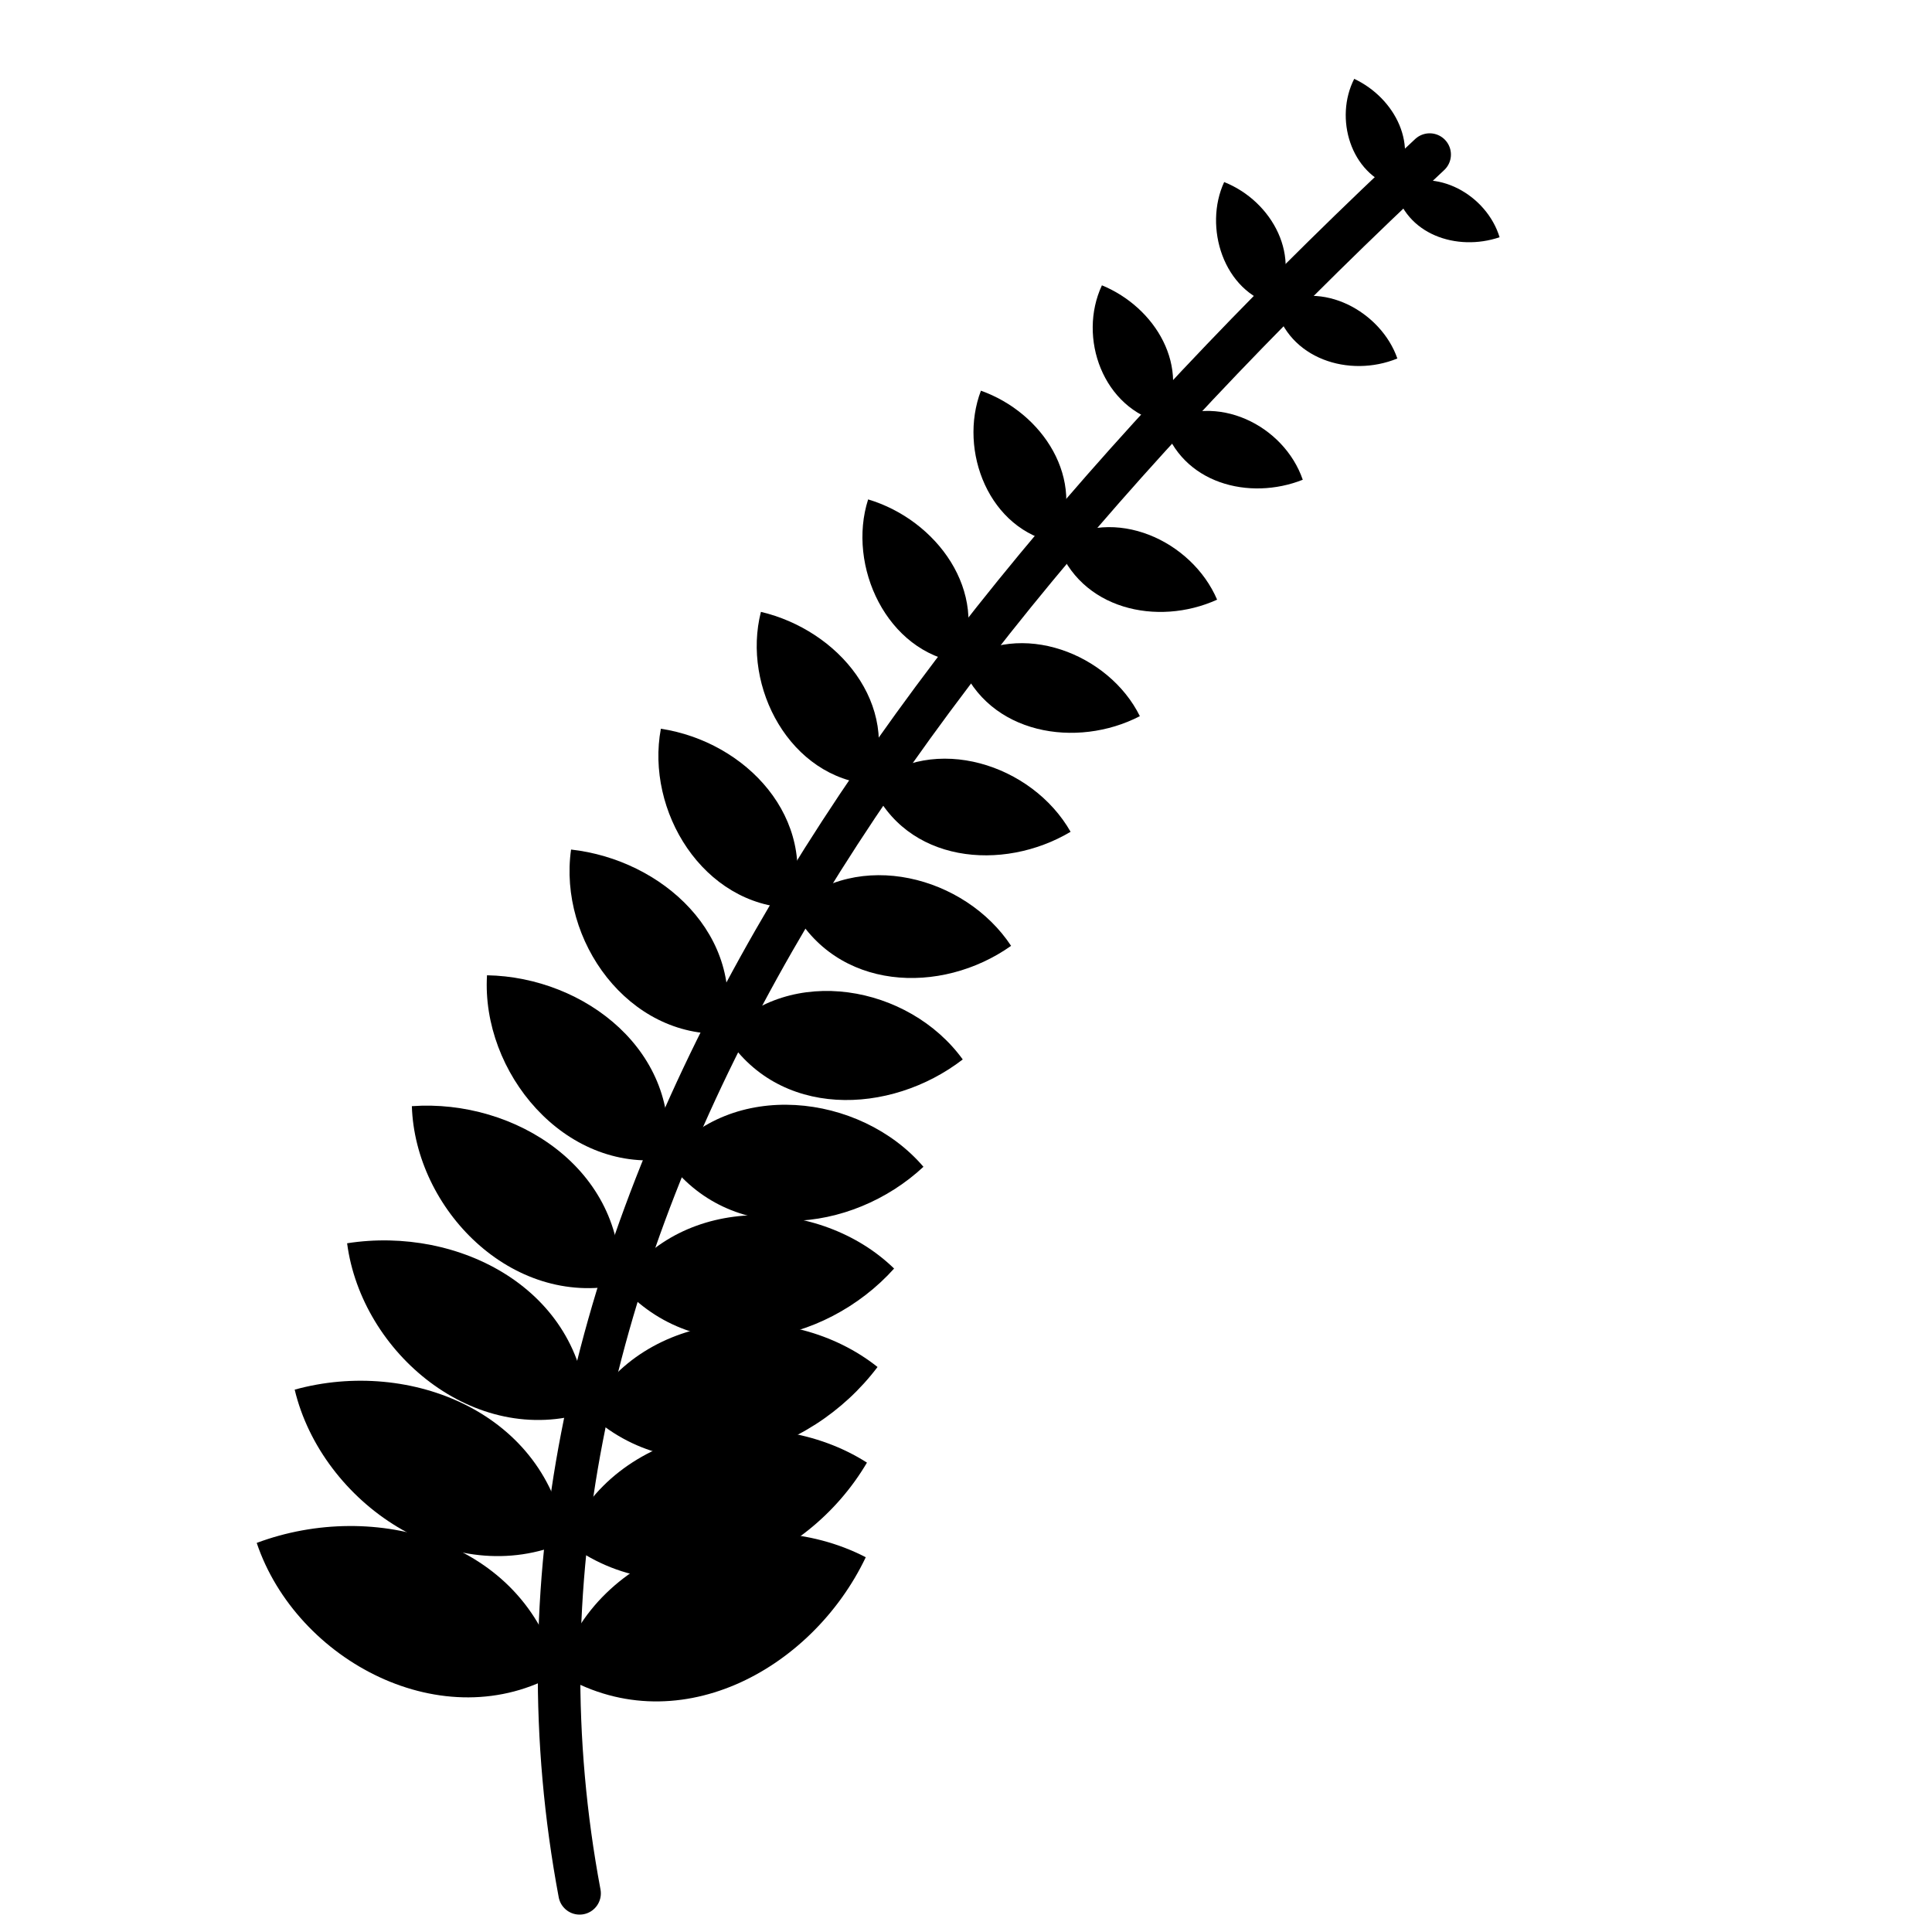
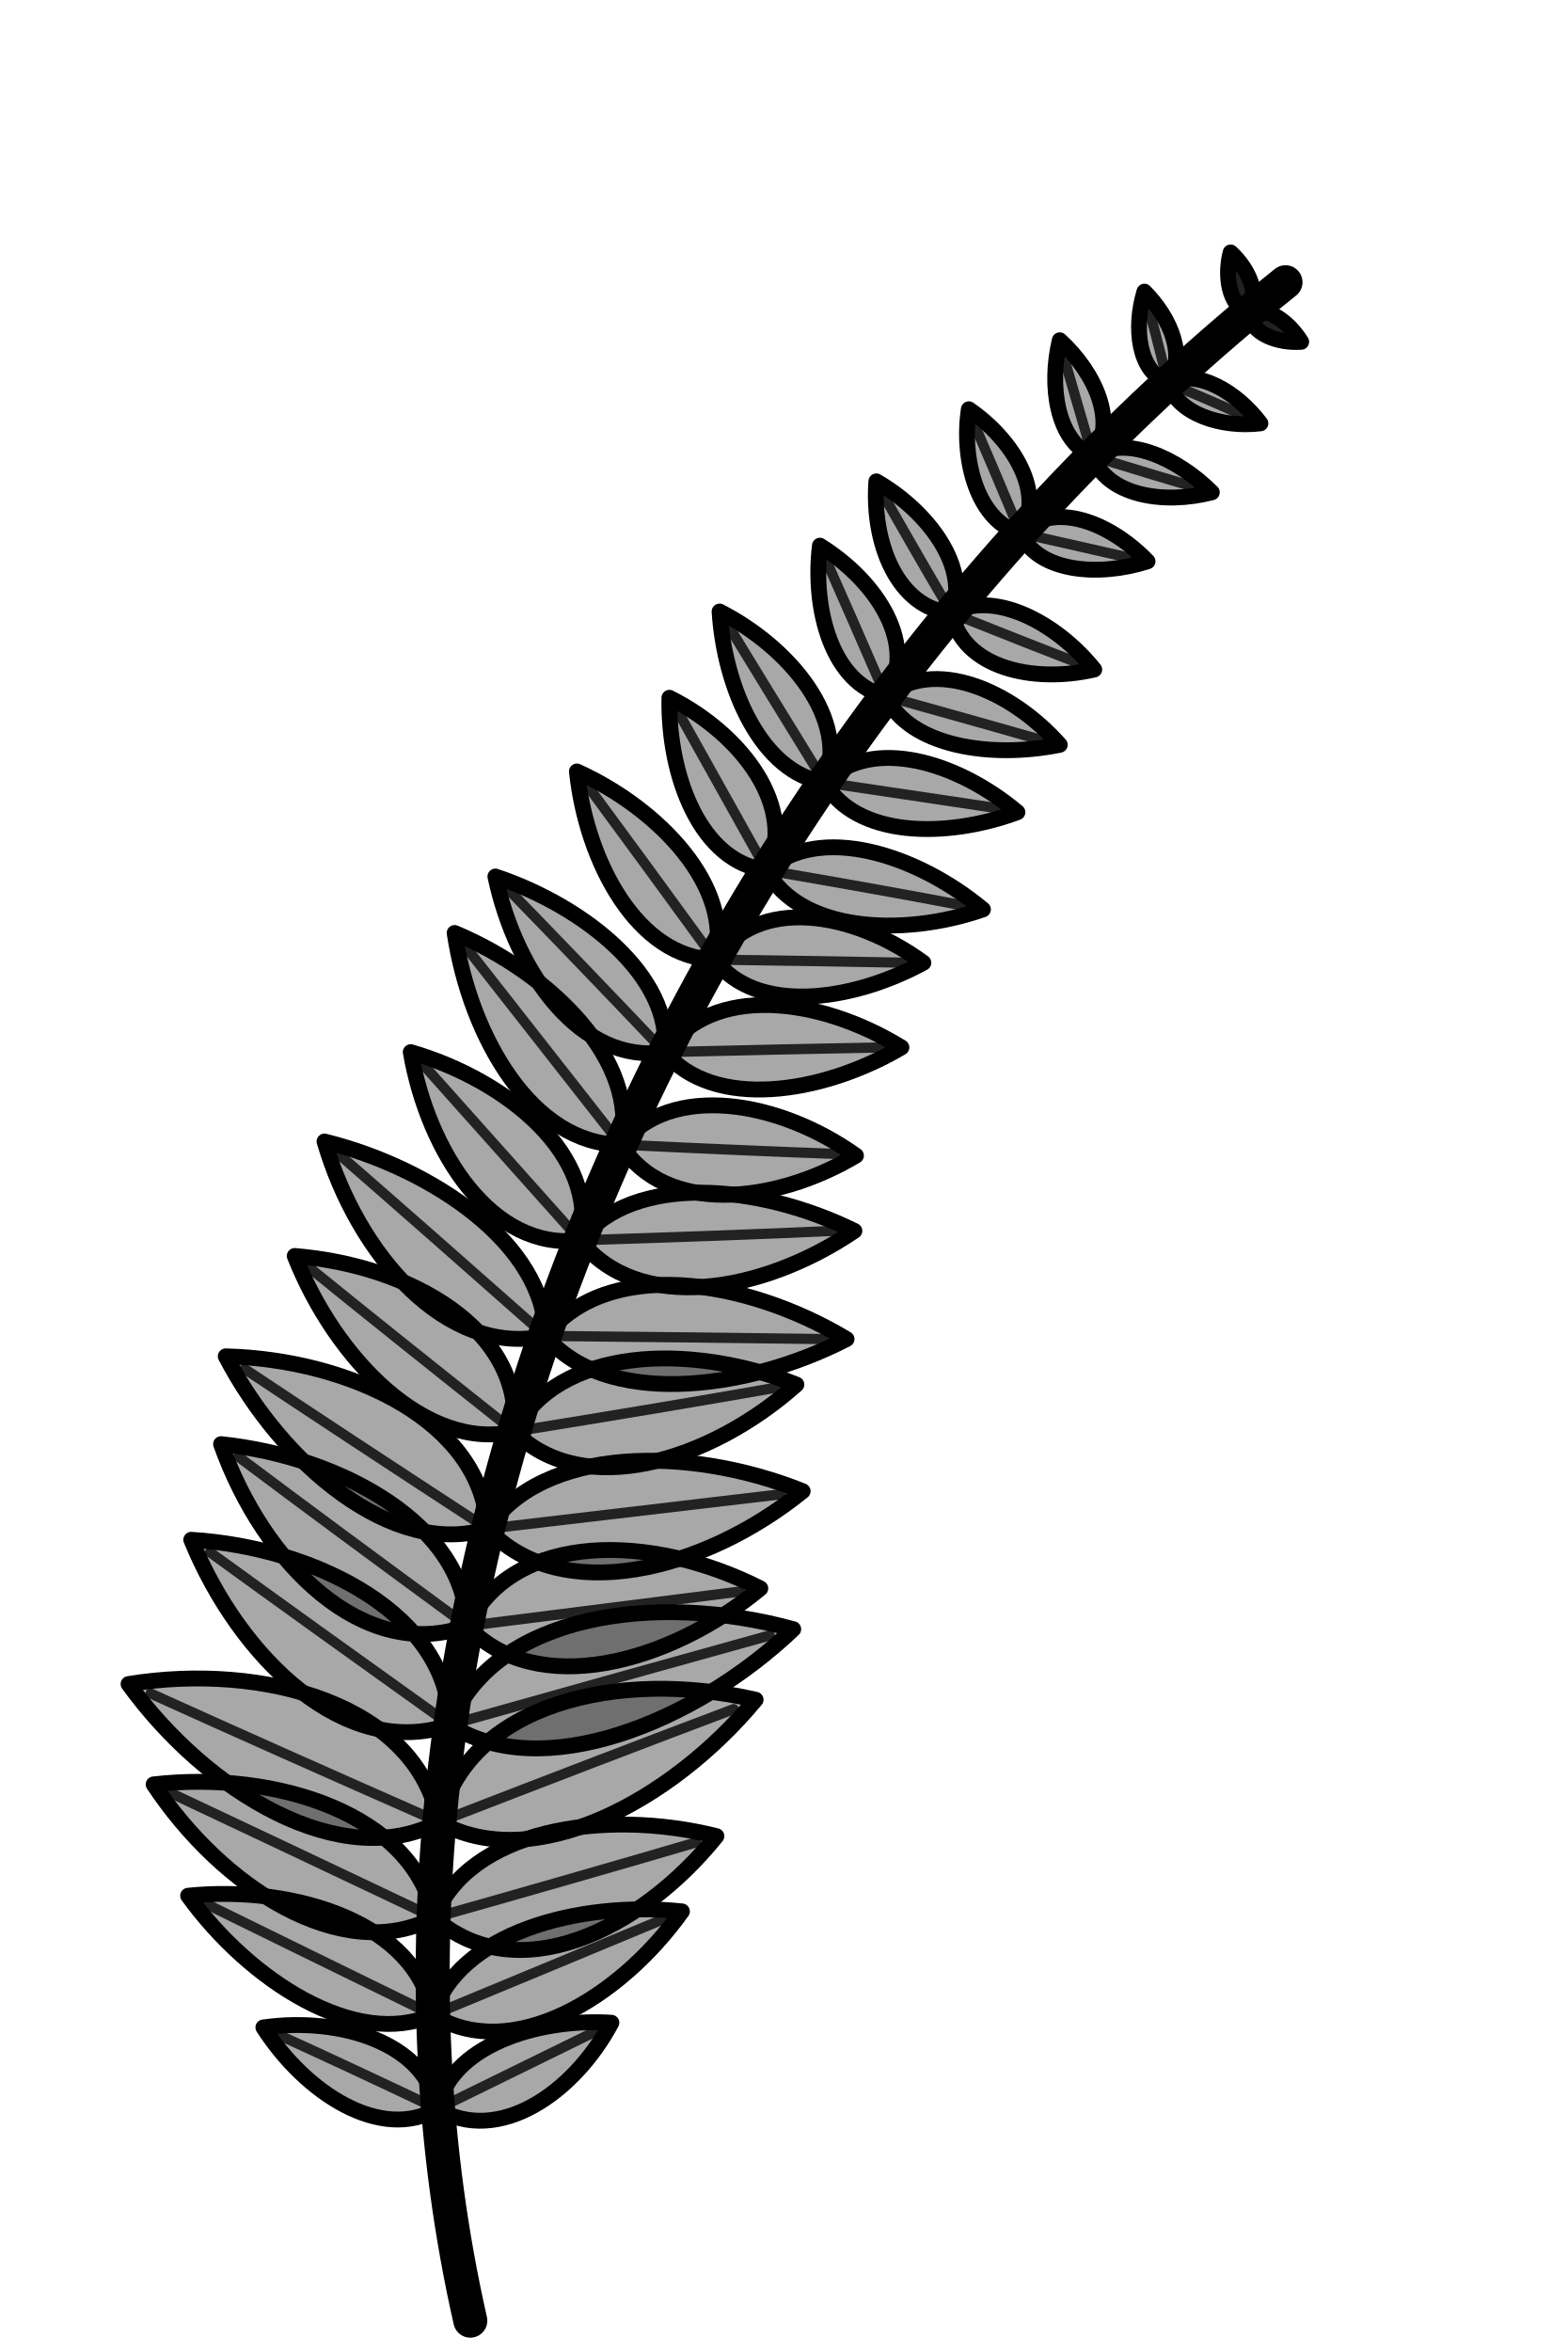
- <svg xmlns="http://www.w3.org/2000/svg" viewBox="0 0 100 100">
-   <g fill="#000">
-     <path d="M30 98 C 24 66 44 36 74 8" fill="none" stroke="#000" stroke-width="2.2" stroke-linecap="round" />
-     <path transform="translate(28.9 86.6) rotate(-68)" d="M0 0 C -5.4 -4.2 -4.5 -12.8 0.4 -17 C 4.8 -12.2 5.7 -4.2 0 0 Z" />
-     <path transform="translate(28.9 86.6) rotate(68)" d="M0 0 C -5.4 -4.2 -4.5 -12.8 0.4 -17 C 4.8 -12.2 5.7 -4.2 0 0 Z" />
-     <path transform="translate(29.3 79.8) rotate(-61.8)" d="M0 0 C -5.1 -4 -4.2 -12.1 0.3 -16.1 C 4.6 -11.6 5.4 -4 0 0 Z" />
-     <path transform="translate(29.3 79.8) rotate(74.2)" d="M0 0 C -5.1 -4 -4.2 -12.1 0.3 -16.1 C 4.6 -11.6 5.4 -4 0 0 Z" />
-     <path transform="translate(30.4 73.1) rotate(-56)" d="M0 0 C -4.8 -3.8 -4 -11.4 0.3 -15.2 C 4.3 -10.9 5.1 -3.8 0 0 Z" />
-     <path transform="translate(30.4 73.1) rotate(80)" d="M0 0 C -4.8 -3.8 -4 -11.4 0.3 -15.2 C 4.3 -10.9 5.1 -3.8 0 0 Z" />
-     <path transform="translate(32.1 66.5) rotate(-50.6)" d="M0 0 C -4.5 -3.6 -3.7 -10.7 0.3 -14.2 C 4 -10.3 4.8 -3.6 0 0 Z" />
-     <path transform="translate(32.1 66.5) rotate(85.4)" d="M0 0 C -4.5 -3.6 -3.7 -10.7 0.3 -14.2 C 4 -10.3 4.8 -3.6 0 0 Z" />
-     <path transform="translate(34.5 60) rotate(-45.6)" d="M0 0 C -4.2 -3.3 -3.5 -10 0.3 -13.3 C 3.8 -9.6 4.5 -3.3 0 0 Z" />
-     <path transform="translate(34.5 60) rotate(90.4)" d="M0 0 C -4.2 -3.3 -3.5 -10 0.3 -13.3 C 3.8 -9.6 4.5 -3.3 0 0 Z" />
-     <path transform="translate(37.5 53.5) rotate(-41.2)" d="M0 0 C -3.9 -3.1 -3.3 -9.3 0.3 -12.4 C 3.5 -8.9 4.2 -3.1 0 0 Z" />
-     <path transform="translate(37.5 53.5) rotate(94.8)" d="M0 0 C -3.9 -3.1 -3.3 -9.3 0.3 -12.4 C 3.5 -8.9 4.2 -3.1 0 0 Z" />
-     <path transform="translate(41 47) rotate(-37.2)" d="M0 0 C -3.6 -2.9 -3 -8.6 0.2 -11.5 C 3.3 -8.3 3.9 -2.9 0 0 Z" />
-     <path transform="translate(41 47) rotate(98.8)" d="M0 0 C -3.6 -2.9 -3 -8.6 0.2 -11.5 C 3.3 -8.3 3.9 -2.9 0 0 Z" />
-     <path transform="translate(45.1 40.6) rotate(-33.7)" d="M0 0 C -3.3 -2.6 -2.8 -7.9 0.2 -10.6 C 3 -7.6 3.6 -2.6 0 0 Z" />
-     <path transform="translate(45.1 40.6) rotate(102.3)" d="M0 0 C -3.3 -2.6 -2.8 -7.9 0.2 -10.6 C 3 -7.6 3.6 -2.6 0 0 Z" />
-     <path transform="translate(49.7 34.3) rotate(-30.6)" d="M0 0 C -3 -2.4 -2.5 -7.3 0.2 -9.7 C 2.7 -7 3.2 -2.4 0 0 Z" />
-     <path transform="translate(49.7 34.3) rotate(105.4)" d="M0 0 C -3 -2.4 -2.5 -7.3 0.2 -9.7 C 2.7 -7 3.2 -2.4 0 0 Z" />
-     <path transform="translate(54.7 28.1) rotate(-27.8)" d="M0 0 C -2.8 -2.2 -2.3 -6.6 0.2 -8.8 C 2.5 -6.3 2.9 -2.2 0 0 Z" />
-     <path transform="translate(54.7 28.1) rotate(108.2)" d="M0 0 C -2.8 -2.2 -2.3 -6.6 0.2 -8.8 C 2.5 -6.3 2.9 -2.2 0 0 Z" />
-     <path transform="translate(60.2 21.9) rotate(-25.4)" d="M0 0 C -2.5 -2 -2.1 -5.9 0.2 -7.8 C 2.2 -5.6 2.6 -2 0 0 Z" />
-     <path transform="translate(60.2 21.9) rotate(110.6)" d="M0 0 C -2.5 -2 -2.1 -5.9 0.2 -7.8 C 2.2 -5.6 2.6 -2 0 0 Z" />
-     <path transform="translate(66 15.8) rotate(-23.3)" d="M0 0 C -2.2 -1.7 -1.8 -5.2 0.1 -6.9 C 2 -5 2.3 -1.7 0 0 Z" />
-     <path transform="translate(66 15.8) rotate(112.7)" d="M0 0 C -2.2 -1.7 -1.8 -5.2 0.1 -6.9 C 2 -5 2.3 -1.7 0 0 Z" />
-     <path transform="translate(72.2 9.7) rotate(-21.5)" d="M0 0 C -1.9 -1.5 -1.6 -4.5 0.1 -6 C 1.7 -4.3 2 -1.5 0 0 Z" />
-     <path transform="translate(72.2 9.7) rotate(114.5)" d="M0 0 C -1.9 -1.5 -1.6 -4.5 0.1 -6 C 1.7 -4.3 2 -1.5 0 0 Z" />
+ <svg xmlns="http://www.w3.org/2000/svg" viewBox="0 0 100 150">
+   <g fill="#000" fill-opacity="0.34" stroke="none">
+     <path d="M27.9 134.5 C24.3 136.6 19.5 133.5 16.8 129.3 C21.7 128.6 27.2 130.3 27.9 134.5Z" />
+     <path d="M27.9 134.5 C28.7 130.5 34.2 128.7 39 129 C36.6 133.5 31.8 136.8 27.9 134.5Z" />
+     <path d="M27.6 128.5 C22.7 130.7 15.9 126.3 12 120.9 C18.9 120.2 26.6 122.7 27.6 128.5Z" />
+     <path d="M27.6 128.5 C29.2 123.3 36.9 121.2 43.5 121.9 C39.5 127.5 32.6 131.6 27.6 128.5Z" />
+     <path d="M27.7 122.3 C21.8 125.4 14.1 120.3 9.8 113.8 C17.6 112.9 26.4 115.7 27.7 122.3Z" />
+     <path d="M27.7 122.3 C29.9 116.7 38.5 115.3 45.7 117.1 C40.8 123.2 32.9 126.9 27.7 122.3Z" />
+     <path d="M28 116.2 C21.8 119.5 13.2 114.3 8.2 107.4 C16.8 106 26.6 108.7 28 116.2Z" />
+     <path d="M28 116.2 C29.8 108.6 39.5 106.4 48.2 108.4 C42.8 114.9 34 119.6 28 116.2Z" />
+     <path d="M28.7 110 C22.1 112.3 15.3 105.8 12.2 98.2 C20.3 98.7 28.7 103.1 28.7 110Z" />
+     <path d="M28.7 110 C31.5 102.9 41.9 101.5 50.6 103.9 C44.3 109.9 34.5 113.8 28.7 110Z" />
+     <path d="M29.8 103.7 C23.2 106.1 16.8 99.7 14.1 92.1 C21.8 92.9 29.7 97.3 29.8 103.7Z" />
+     <path d="M29.8 103.7 C32.8 97.6 41.6 97.8 48.5 101.3 C42.7 106.1 34.2 108.4 29.8 103.7Z" />
+     <path d="M31.1 97.5 C25.1 99.4 18 93.4 14.4 86.5 C22.4 86.7 30.8 90.7 31.1 97.5Z" />
+     <path d="M31.1 97.5 C34.6 92.2 44 92.2 51.2 95.1 C44.9 100.2 35.8 102.5 31.1 97.5Z" />
+     <path d="M32.8 91.3 C27.2 92.6 21.4 86.7 18.8 80.1 C26.2 80.7 33.4 84.8 32.8 91.3Z" />
+     <path d="M32.8 91.3 C35.6 85.9 44 85.6 50.8 88.3 C45.3 93.2 37.2 95.7 32.8 91.3Z" />
+     <path d="M34.8 85.2 C28.5 86.6 22.8 80 20.7 72.8 C27.6 74.5 34.8 79.4 34.8 85.2Z" />
+     <path d="M34.8 85.2 C38.7 80.2 47.5 81.5 54 85.4 C47.4 88.8 38.5 89.7 34.8 85.2Z" />
+     <path d="M37 79.1 C31.4 79.8 27.3 73.5 26.2 67.1 C32.4 68.9 38.2 73.7 37 79.1Z" />
+     <path d="M37 79.1 C40.4 74.8 48.4 75.5 54.5 78.5 C48.6 82.5 40.7 83.8 37 79.1Z" />
+     <path d="M39.6 73 C34 73 30 66.2 29 59.5 C35.2 62.1 40.8 67.7 39.6 73Z" />
+     <path d="M39.6 73 C42.8 69 49.7 70.2 54.6 73.7 C49.4 76.8 42.4 77.5 39.6 73Z" />
+     <path d="M42.4 67.1 C37.1 67.9 32.9 62.1 31.6 55.9 C37.3 57.8 42.9 62.3 42.4 67.1Z" />
+     <path d="M42.4 67.1 C45.4 62.7 52.3 63.6 57.5 66.8 C52.4 69.8 45.5 70.8 42.4 67.1Z" />
+     <path d="M45.6 61.2 C40.7 61.1 37.4 55 36.8 49.2 C42.1 51.6 46.8 56.6 45.6 61.2Z" />
+     <path d="M45.6 61.2 C48.3 57.1 54.4 58.1 58.9 61.4 C54.3 63.9 48.2 64.7 45.6 61.2Z" />
+     <path d="M48.9 55.5 C44.7 55 42.6 49.5 42.7 44.5 C47.3 46.8 50.9 51.5 48.9 55.5Z" />
+     <path d="M48.9 55.5 C52.3 52.5 58.5 54.5 62.7 58 C57.5 59.8 51 59.4 48.9 55.5Z" />
+     <path d="M52.6 49.9 C48.6 49.3 46.2 43.9 45.9 39 C50.4 41.3 54.2 45.9 52.6 49.9Z" />
+     <path d="M52.6 49.9 C55.6 46.9 61.1 48.6 64.9 51.8 C60.3 53.5 54.6 53.4 52.6 49.9Z" />
+     <path d="M56.5 44.4 C53.1 43.6 51.8 38.9 52.3 34.8 C56 37.1 58.6 41.2 56.5 44.4Z" />
+     <path d="M56.5 44.4 C59.6 41.9 64.5 44 67.6 47.5 C63.2 48.4 58 47.6 56.5 44.4Z" />
+     <path d="M60.7 39.1 C57.3 38.8 55.6 34.7 55.9 30.7 C59.2 32.6 61.9 36.2 60.7 39.1Z" />
+     <path d="M60.7 39.1 C63.4 37.6 67.4 39.7 69.8 42.7 C65.9 43.6 61.4 42.6 60.7 39.1Z" />
+     <path d="M65.1 34 C62.4 33.3 61.3 29.4 61.8 26.1 C64.7 28.1 66.7 31.5 65.1 34Z" />
+     <path d="M65.1 34 C67.2 31.9 70.8 33.3 73.2 35.8 C70.1 36.8 66.2 36.5 65.1 34Z" />
+     <path d="M69.7 29.1 C67.4 28.1 66.9 24.6 67.6 21.7 C69.9 23.8 71.3 27 69.7 29.1Z" />
+     <path d="M69.7 29.1 C71.8 27.7 75.1 29.2 77.3 31.4 C74.2 32.2 70.6 31.6 69.7 29.1Z" />
+     <path d="M74.5 24.4 C72.6 23.7 72.3 20.9 73 18.6 C74.7 20.3 75.7 22.8 74.5 24.4Z" />
+     <path d="M74.5 24.4 C76.4 23.5 78.9 25 80.4 27 C77.9 27.3 75.1 26.4 74.5 24.4Z" />
+     <path d="M79.6 19.9 C78.4 19.5 78.1 17.6 78.5 16.1 C79.7 17.2 80.4 18.9 79.6 19.9Z" />
+     <path d="M79.6 19.9 C80.8 19.5 82.2 20.5 83 21.8 C81.5 21.9 79.8 21.3 79.6 19.9Z" />
+   </g>
+   <g fill="#000" stroke="none" />
+   <g fill="none" stroke="#000" stroke-width="1.45" stroke-linecap="round" stroke-linejoin="round">
+     <path d="M30 148 C20 104 42 50 82 18" stroke-width="2.17" stroke-opacity="1.0" />
+     <path d="M27.9 134.5 C24.3 136.6 19.5 133.5 16.8 129.3 C21.7 128.6 27.2 130.3 27.9 134.5Z" stroke-width="1.01" stroke-opacity="1.0" />
+     <path d="M27.9 134.5 Q21.8 131.6 17.6 129.7" stroke-width="0.65" stroke-opacity="0.8" />
+     <path d="M27.9 134.5 C28.7 130.5 34.2 128.7 39 129 C36.6 133.5 31.8 136.8 27.9 134.5Z" stroke-width="1.01" stroke-opacity="1.0" />
+     <path d="M27.9 134.5 Q34 131.5 38.3 129.4" stroke-width="0.65" stroke-opacity="0.8" />
+     <path d="M27.6 128.5 C22.7 130.7 15.9 126.3 12 120.9 C18.9 120.2 26.6 122.7 27.6 128.5Z" stroke-width="1.01" stroke-opacity="1.0" />
+     <path d="M27.6 128.5 Q19 124.3 13.1 121.4" stroke-width="0.65" stroke-opacity="0.8" />
+     <path d="M27.6 128.5 C29.2 123.3 36.9 121.2 43.5 121.9 C39.5 127.5 32.6 131.6 27.6 128.5Z" stroke-width="1.01" stroke-opacity="1.0" />
+     <path d="M27.6 128.5 Q36.3 124.9 42.3 122.4" stroke-width="0.65" stroke-opacity="0.8" />
+     <path d="M27.7 122.3 C21.8 125.4 14.1 120.3 9.8 113.8 C17.6 112.9 26.4 115.7 27.7 122.3Z" stroke-width="1.01" stroke-opacity="1.0" />
+     <path d="M27.7 122.3 Q17.8 117.6 11 114.4" stroke-width="0.65" stroke-opacity="0.8" />
+     <path d="M27.7 122.3 C29.9 116.7 38.5 115.3 45.7 117.1 C40.8 123.2 32.9 126.9 27.7 122.3Z" stroke-width="1.01" stroke-opacity="1.0" />
+     <path d="M27.7 122.3 Q37.6 119.5 44.4 117.5" stroke-width="0.65" stroke-opacity="0.8" />
+     <path d="M28 116.2 C21.8 119.5 13.2 114.3 8.2 107.4 C16.8 106 26.6 108.7 28 116.2Z" stroke-width="1.01" stroke-opacity="1.0" />
+     <path d="M28 116.2 Q17.1 111.4 9.6 108" stroke-width="0.65" stroke-opacity="0.8" />
+     <path d="M28 116.2 C29.8 108.6 39.5 106.4 48.2 108.4 C42.8 114.9 34 119.6 28 116.2Z" stroke-width="1.01" stroke-opacity="1.0" />
+     <path d="M28 116.2 Q39.1 111.9 46.8 109" stroke-width="0.65" stroke-opacity="0.8" />
+     <path d="M28.7 110 C22.1 112.3 15.3 105.8 12.2 98.2 C20.3 98.7 28.7 103.1 28.7 110Z" stroke-width="1.01" stroke-opacity="1.0" />
+     <path d="M28.7 110 Q19.6 103.5 13.4 99" stroke-width="0.65" stroke-opacity="0.8" />
+     <path d="M28.7 110 C31.5 102.9 41.9 101.5 50.6 103.9 C44.3 109.9 34.5 113.8 28.7 110Z" stroke-width="1.01" stroke-opacity="1.0" />
+     <path d="M28.7 110 Q40.8 106.6 49.1 104.3" stroke-width="0.65" stroke-opacity="0.8" />
+     <path d="M29.8 103.7 C23.2 106.1 16.8 99.7 14.1 92.1 C21.8 92.9 29.7 97.3 29.8 103.7Z" stroke-width="1.01" stroke-opacity="1.0" />
+     <path d="M29.8 103.7 Q21.2 97.4 15.2 92.9" stroke-width="0.65" stroke-opacity="0.8" />
+     <path d="M29.8 103.7 C32.8 97.6 41.6 97.8 48.5 101.3 C42.7 106.1 34.2 108.4 29.8 103.7Z" stroke-width="1.01" stroke-opacity="1.0" />
+     <path d="M29.8 103.7 Q40.1 102.4 47.2 101.5" stroke-width="0.65" stroke-opacity="0.8" />
+     <path d="M31.1 97.5 C25.1 99.4 18 93.4 14.4 86.5 C22.4 86.7 30.8 90.7 31.1 97.5Z" stroke-width="1.01" stroke-opacity="1.0" />
+     <path d="M31.1 97.5 Q21.9 91.5 15.6 87.3" stroke-width="0.65" stroke-opacity="0.8" />
+     <path d="M31.1 97.5 C34.6 92.2 44 92.2 51.2 95.1 C44.9 100.2 35.8 102.5 31.1 97.5Z" stroke-width="1.01" stroke-opacity="1.0" />
+     <path d="M31.1 97.5 Q42.2 96.2 49.8 95.3" stroke-width="0.65" stroke-opacity="0.8" />
+     <path d="M32.8 91.3 C27.2 92.6 21.4 86.7 18.8 80.1 C26.2 80.7 33.4 84.8 32.8 91.3Z" stroke-width="1.01" stroke-opacity="1.0" />
+     <path d="M32.8 91.3 Q25.1 85.2 19.8 80.9" stroke-width="0.65" stroke-opacity="0.8" />
+     <path d="M32.8 91.3 C35.6 85.9 44 85.6 50.8 88.3 C45.3 93.2 37.2 95.7 32.8 91.3Z" stroke-width="1.01" stroke-opacity="1.0" />
+     <path d="M32.8 91.3 Q42.7 89.7 49.5 88.5" stroke-width="0.65" stroke-opacity="0.8" />
+     <path d="M34.8 85.2 C28.5 86.6 22.8 80 20.7 72.8 C27.6 74.5 34.8 79.4 34.8 85.2Z" stroke-width="1.01" stroke-opacity="1.0" />
+     <path d="M34.8 85.2 Q27 78.3 21.6 73.6" stroke-width="0.65" stroke-opacity="0.8" />
+     <path d="M34.8 85.2 C38.7 80.2 47.5 81.5 54 85.4 C47.4 88.8 38.5 89.7 34.8 85.2Z" stroke-width="1.01" stroke-opacity="1.0" />
+     <path d="M34.8 85.2 Q45.3 85.3 52.6 85.4" stroke-width="0.65" stroke-opacity="0.8" />
+     <path d="M37 79.1 C31.4 79.8 27.3 73.5 26.2 67.1 C32.4 68.9 38.2 73.7 37 79.1Z" stroke-width="1.01" stroke-opacity="1.0" />
+     <path d="M37 79.1 Q31.1 72.5 27 67.9" stroke-width="0.65" stroke-opacity="0.8" />
+     <path d="M37 79.1 C40.4 74.8 48.4 75.5 54.5 78.5 C48.6 82.5 40.7 83.8 37 79.1Z" stroke-width="1.01" stroke-opacity="1.0" />
+     <path d="M37 79.1 Q46.6 78.8 53.2 78.5" stroke-width="0.65" stroke-opacity="0.8" />
+     <path d="M39.6 73 C34 73 30 66.2 29 59.5 C35.2 62.1 40.8 67.7 39.6 73Z" stroke-width="1.01" stroke-opacity="1.0" />
+     <path d="M39.6 73 Q33.8 65.6 29.8 60.5" stroke-width="0.65" stroke-opacity="0.8" />
+     <path d="M39.6 73 C42.8 69 49.7 70.2 54.6 73.7 C49.4 76.8 42.4 77.5 39.6 73Z" stroke-width="1.01" stroke-opacity="1.0" />
+     <path d="M39.6 73 Q47.9 73.4 53.6 73.6" stroke-width="0.65" stroke-opacity="0.8" />
+     <path d="M42.4 67.1 C37.1 67.9 32.9 62.1 31.6 55.9 C37.3 57.8 42.9 62.3 42.4 67.1Z" stroke-width="1.01" stroke-opacity="1.0" />
+     <path d="M42.4 67.1 Q36.5 60.9 32.4 56.7" stroke-width="0.65" stroke-opacity="0.8" />
+     <path d="M42.4 67.1 C45.4 62.7 52.3 63.6 57.5 66.8 C52.4 69.8 45.5 70.8 42.4 67.1Z" stroke-width="1.01" stroke-opacity="1.0" />
+     <path d="M42.4 67.1 Q50.7 66.9 56.4 66.8" stroke-width="0.65" stroke-opacity="0.8" />
+     <path d="M45.6 61.2 C40.7 61.1 37.4 55 36.8 49.2 C42.1 51.6 46.8 56.6 45.6 61.2Z" stroke-width="1.01" stroke-opacity="1.0" />
+     <path d="M45.6 61.2 Q40.8 54.6 37.4 50" stroke-width="0.65" stroke-opacity="0.8" />
+     <path d="M45.6 61.2 C48.3 57.1 54.4 58.1 58.9 61.4 C54.3 63.9 48.2 64.7 45.6 61.2Z" stroke-width="1.01" stroke-opacity="1.0" />
+     <path d="M45.6 61.2 Q52.9 61.3 57.9 61.4" stroke-width="0.65" stroke-opacity="0.8" />
+     <path d="M48.9 55.5 C44.7 55 42.6 49.5 42.7 44.5 C47.3 46.8 50.9 51.5 48.9 55.5Z" stroke-width="1.01" stroke-opacity="1.0" />
+     <path d="M48.9 55.5 Q45.5 49.4 43.2 45.3" stroke-width="0.65" stroke-opacity="0.8" />
+     <path d="M48.9 55.5 C52.3 52.5 58.5 54.5 62.7 58 C57.5 59.8 51 59.4 48.9 55.5Z" stroke-width="1.01" stroke-opacity="1.0" />
+     <path d="M48.9 55.5 Q56.5 56.8 61.7 57.8" stroke-width="0.65" stroke-opacity="0.8" />
+     <path d="M52.6 49.9 C48.6 49.3 46.2 43.9 45.9 39 C50.4 41.3 54.2 45.9 52.6 49.9Z" stroke-width="1.01" stroke-opacity="1.0" />
+     <path d="M52.6 49.9 Q48.9 43.9 46.4 39.8" stroke-width="0.65" stroke-opacity="0.8" />
+     <path d="M52.6 49.9 C55.6 46.9 61.1 48.6 64.9 51.8 C60.3 53.5 54.6 53.4 52.6 49.9Z" stroke-width="1.01" stroke-opacity="1.0" />
+     <path d="M52.6 49.9 Q59.3 50.9 64 51.6" stroke-width="0.65" stroke-opacity="0.8" />
+     <path d="M56.5 44.4 C53.1 43.6 51.8 38.9 52.3 34.8 C56 37.1 58.6 41.2 56.5 44.4Z" stroke-width="1.01" stroke-opacity="1.0" />
+     <path d="M56.5 44.4 Q54.2 39.1 52.6 35.5" stroke-width="0.65" stroke-opacity="0.8" />
+     <path d="M56.5 44.4 C59.6 41.9 64.5 44 67.6 47.5 C63.2 48.4 58 47.6 56.5 44.4Z" stroke-width="1.01" stroke-opacity="1.0" />
+     <path d="M56.5 44.4 Q62.6 46.1 66.8 47.3" stroke-width="0.65" stroke-opacity="0.8" />
+     <path d="M60.7 39.1 C57.3 38.8 55.6 34.7 55.9 30.7 C59.2 32.6 61.9 36.2 60.7 39.1Z" stroke-width="1.01" stroke-opacity="1.0" />
+     <path d="M60.7 39.1 Q58 34.5 56.2 31.3" stroke-width="0.65" stroke-opacity="0.8" />
+     <path d="M60.7 39.1 C63.4 37.6 67.4 39.7 69.8 42.7 C65.9 43.6 61.4 42.6 60.7 39.1Z" stroke-width="1.01" stroke-opacity="1.0" />
+     <path d="M60.7 39.1 Q65.7 41.1 69.1 42.4" stroke-width="0.65" stroke-opacity="0.8" />
+     <path d="M65.1 34 C62.4 33.3 61.3 29.4 61.8 26.1 C64.7 28.1 66.7 31.5 65.1 34Z" stroke-width="1.01" stroke-opacity="1.0" />
+     <path d="M65.1 34 Q63.3 29.7 62 26.7" stroke-width="0.65" stroke-opacity="0.8" />
+     <path d="M65.1 34 C67.2 31.9 70.8 33.3 73.2 35.8 C70.1 36.8 66.2 36.5 65.1 34Z" stroke-width="1.01" stroke-opacity="1.0" />
+     <path d="M65.1 34 Q69.5 35 72.6 35.7" stroke-width="0.65" stroke-opacity="0.8" />
+     <path d="M69.7 29.1 C67.4 28.1 66.9 24.6 67.6 21.7 C69.9 23.8 71.3 27 69.7 29.1Z" stroke-width="1.01" stroke-opacity="1.0" />
+     <path d="M69.7 29.1 Q68.5 25 67.7 22.2" stroke-width="0.65" stroke-opacity="0.8" />
+     <path d="M69.7 29.1 C71.8 27.7 75.1 29.2 77.3 31.4 C74.2 32.2 70.6 31.6 69.7 29.1Z" stroke-width="1.01" stroke-opacity="1.0" />
+     <path d="M69.7 29.1 Q73.9 30.4 76.7 31.2" stroke-width="0.65" stroke-opacity="0.8" />
+     <path d="M74.5 24.4 C72.6 23.7 72.3 20.9 73 18.6 C74.7 20.3 75.7 22.8 74.5 24.4Z" stroke-width="1.01" stroke-opacity="1.0" />
+     <path d="M74.5 24.4 Q73.7 21.2 73.1 19" stroke-width="0.65" stroke-opacity="0.8" />
+     <path d="M74.5 24.4 C76.4 23.5 78.9 25 80.4 27 C77.9 27.3 75.1 26.4 74.5 24.4Z" stroke-width="1.01" stroke-opacity="1.0" />
+     <path d="M74.5 24.4 Q77.8 25.8 80 26.8" stroke-width="0.65" stroke-opacity="0.8" />
+     <path d="M79.6 19.9 C78.4 19.5 78.1 17.6 78.5 16.1 C79.7 17.2 80.4 18.9 79.6 19.9Z" stroke-width="1.01" stroke-opacity="1.0" />
+     <path d="M79.6 19.9 Q79 17.8 78.6 16.3" stroke-width="0.65" stroke-opacity="0.8" />
+     <path d="M79.6 19.9 C80.8 19.5 82.2 20.5 83 21.8 C81.5 21.9 79.8 21.3 79.6 19.9Z" stroke-width="1.01" stroke-opacity="1.0" />
+     <path d="M79.6 19.9 Q81.5 21 82.8 21.7" stroke-width="0.65" stroke-opacity="0.8" />
  </g>
</svg>
